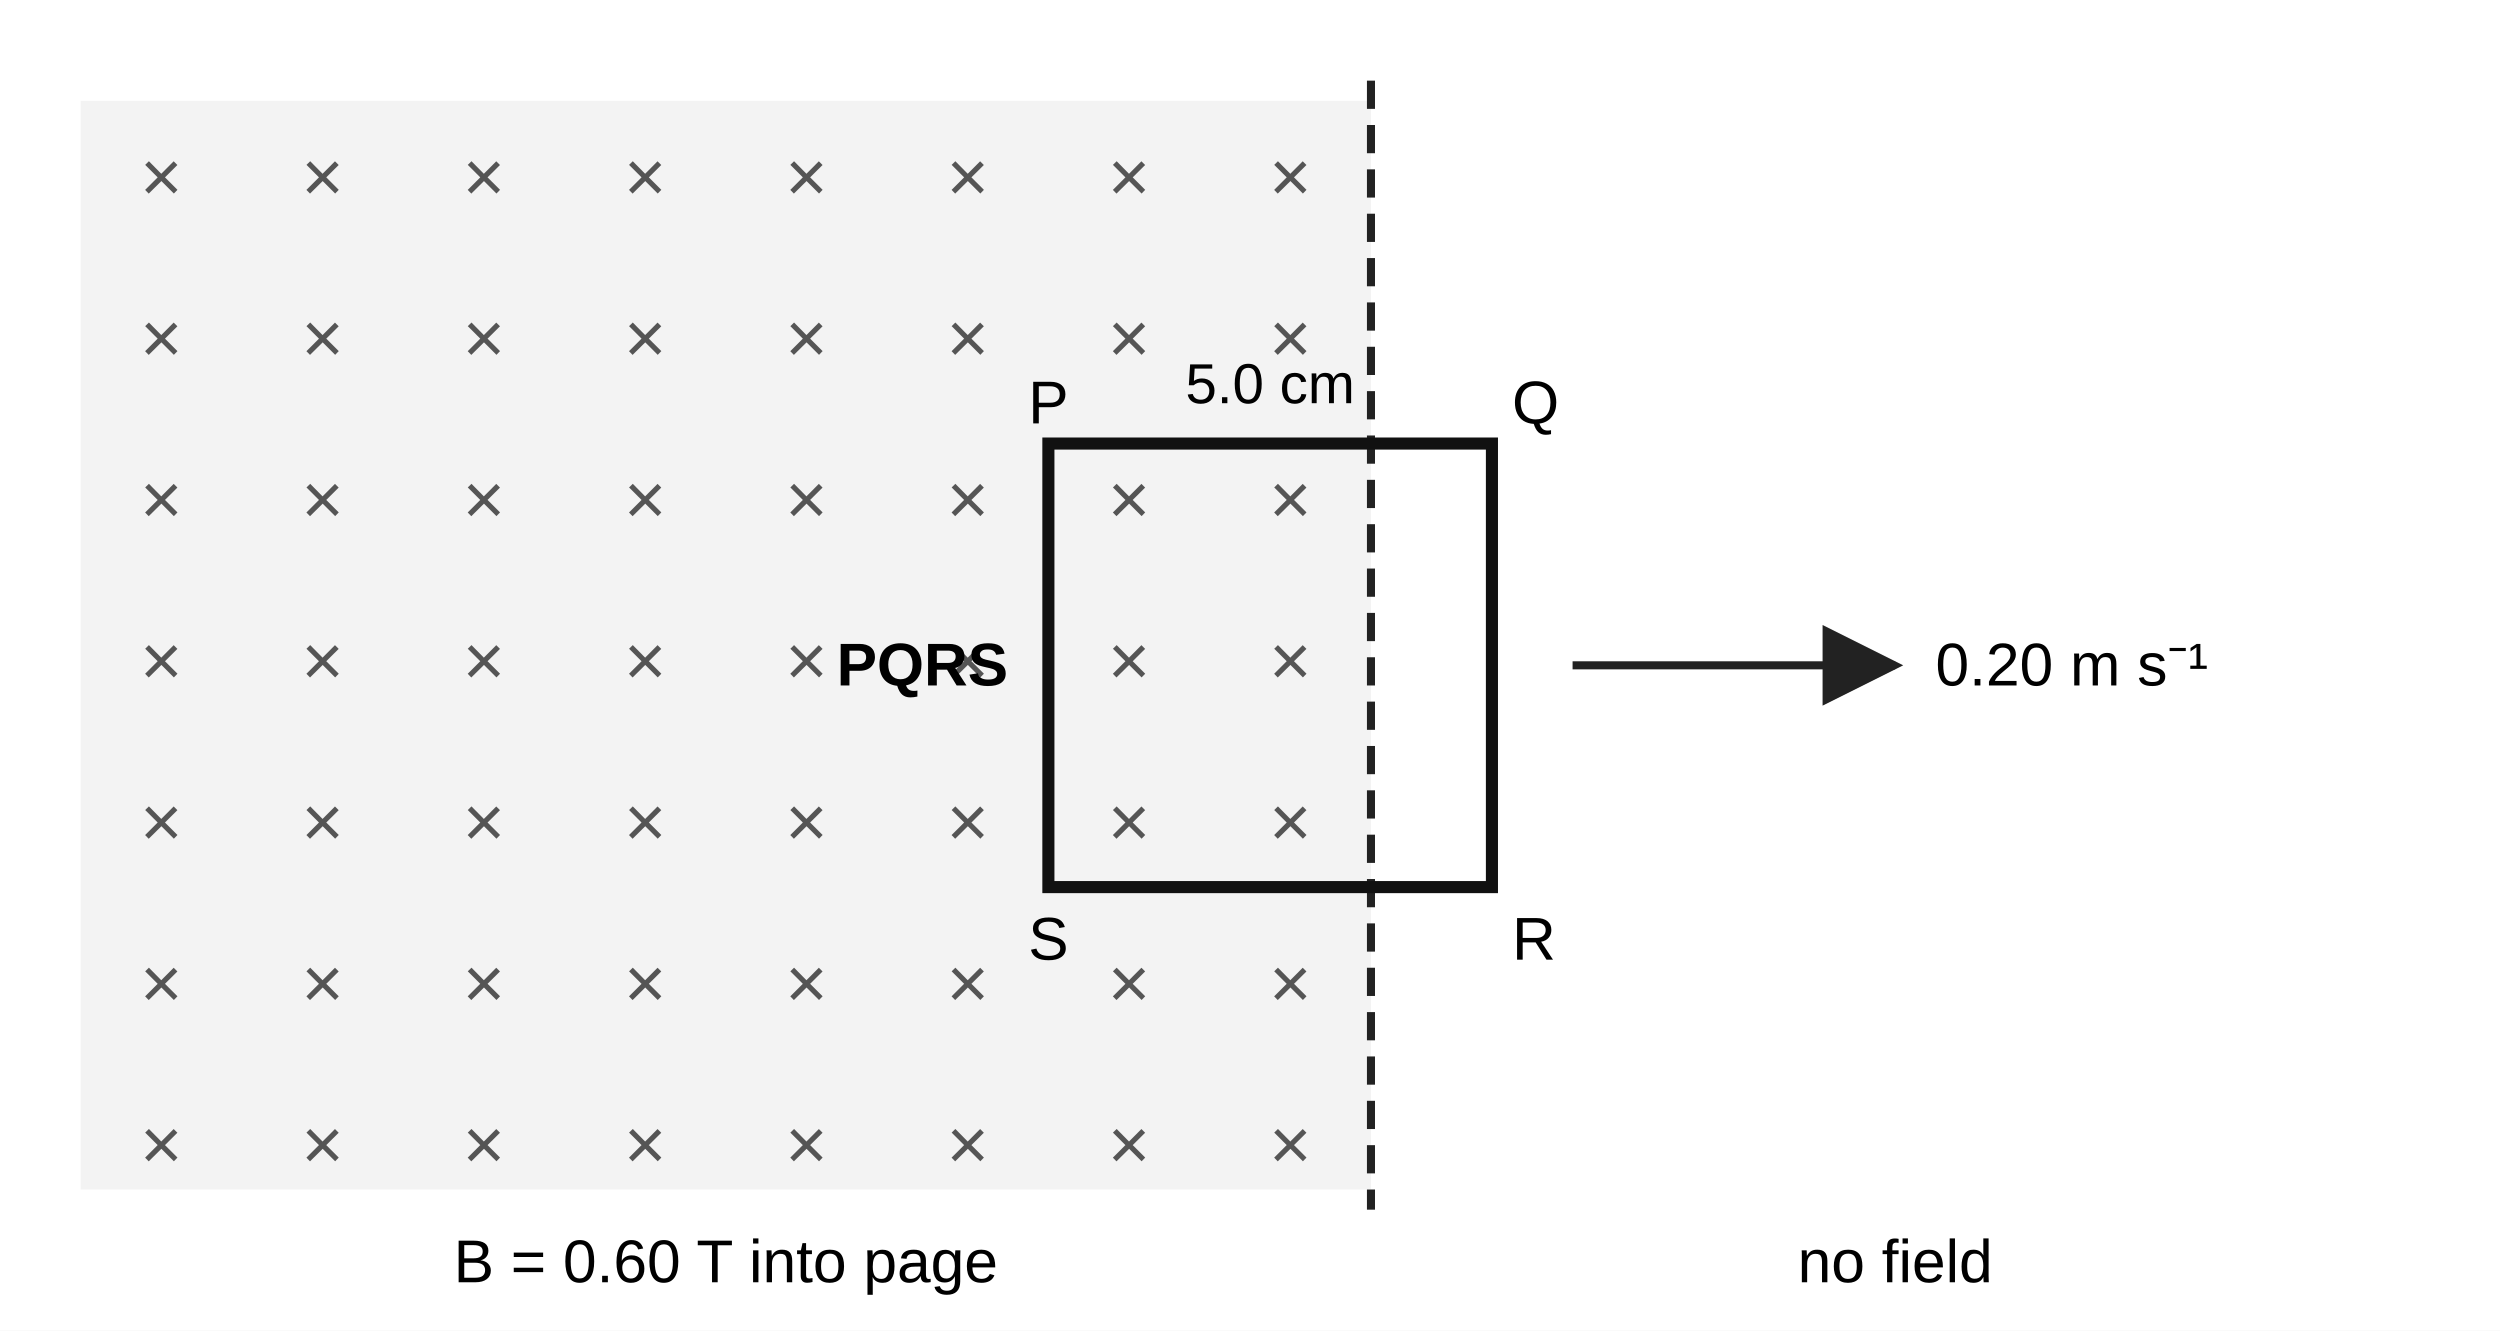
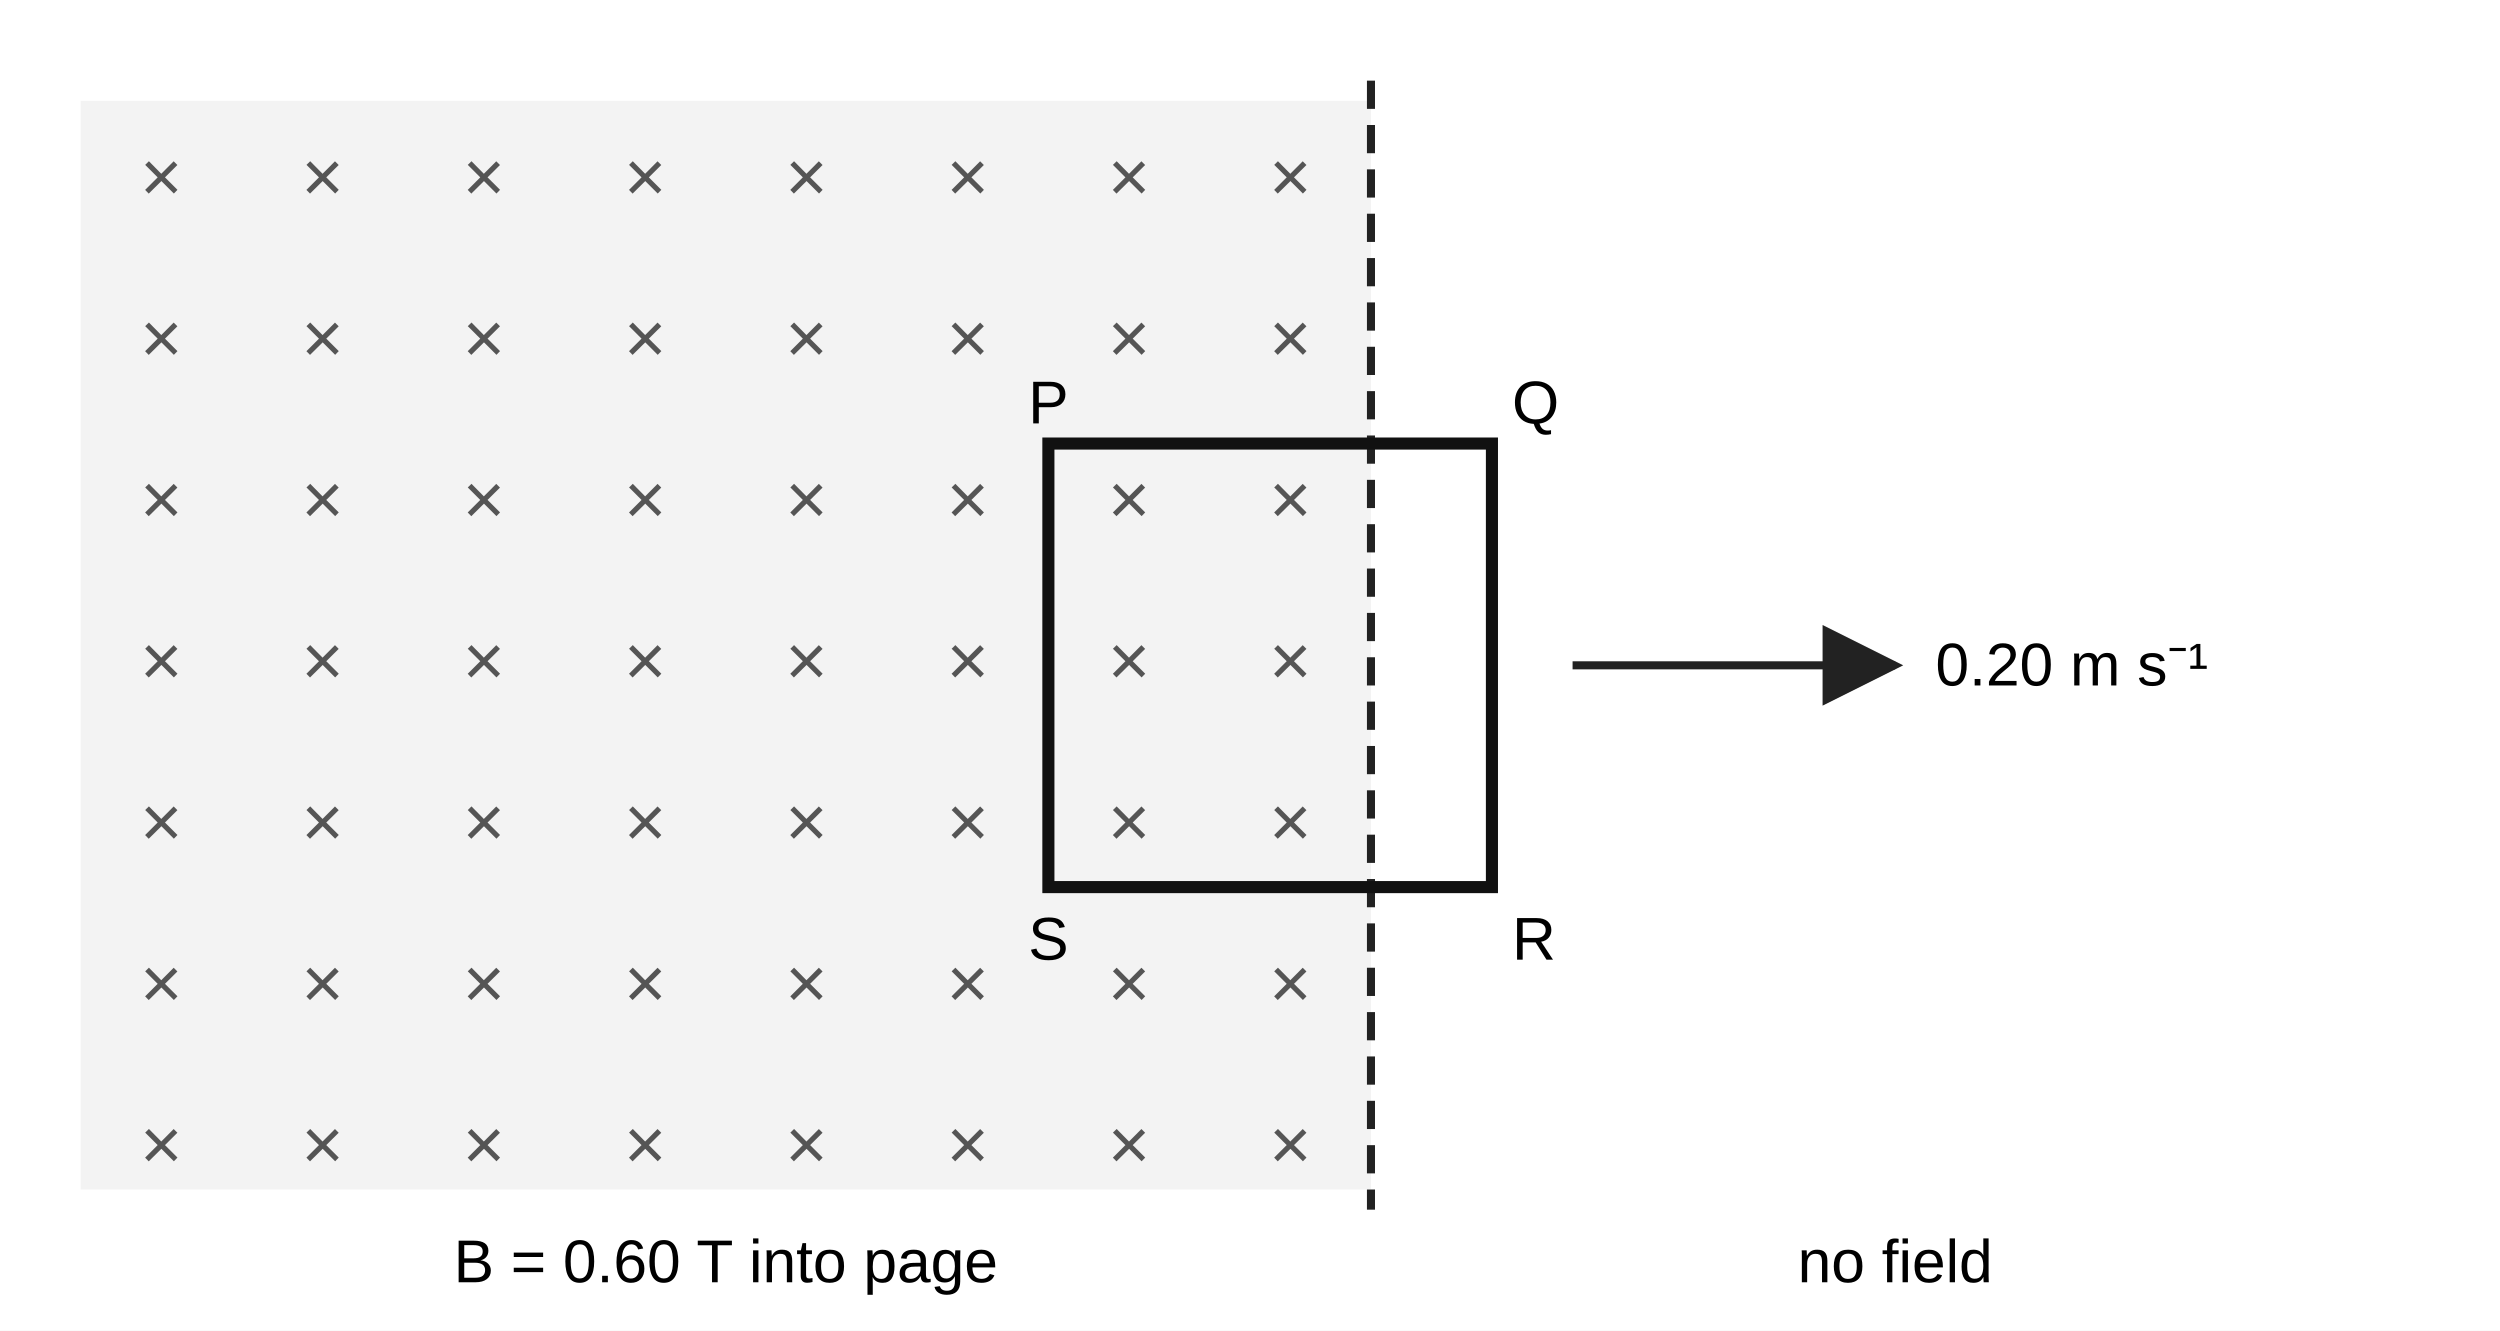
<svg xmlns="http://www.w3.org/2000/svg" width="620" height="330" viewBox="0 0 620 330" font-family="Arial, sans-serif" font-size="16">
  <rect x="0" y="0" width="620" height="330" fill="white" />
  <defs>
    <marker id="ar" markerWidth="10" markerHeight="10" refX="9" refY="5" orient="auto">
      <path d="M0,0 L10,5 L0,10 z" fill="#222" />
    </marker>
  </defs>
  <rect x="20" y="25" width="320" height="270" fill="#f3f3f3" stroke="none" />
  <text x="40" y="50" text-anchor="middle" font-size="18" fill="#555">×</text>
  <text x="40" y="90" text-anchor="middle" font-size="18" fill="#555">×</text>
  <text x="40" y="130" text-anchor="middle" font-size="18" fill="#555">×</text>
  <text x="40" y="170" text-anchor="middle" font-size="18" fill="#555">×</text>
  <text x="40" y="210" text-anchor="middle" font-size="18" fill="#555">×</text>
  <text x="40" y="250" text-anchor="middle" font-size="18" fill="#555">×</text>
  <text x="40" y="290" text-anchor="middle" font-size="18" fill="#555">×</text>
  <text x="80" y="50" text-anchor="middle" font-size="18" fill="#555">×</text>
  <text x="80" y="90" text-anchor="middle" font-size="18" fill="#555">×</text>
  <text x="80" y="130" text-anchor="middle" font-size="18" fill="#555">×</text>
  <text x="80" y="170" text-anchor="middle" font-size="18" fill="#555">×</text>
  <text x="80" y="210" text-anchor="middle" font-size="18" fill="#555">×</text>
  <text x="80" y="250" text-anchor="middle" font-size="18" fill="#555">×</text>
  <text x="80" y="290" text-anchor="middle" font-size="18" fill="#555">×</text>
  <text x="120" y="50" text-anchor="middle" font-size="18" fill="#555">×</text>
  <text x="120" y="90" text-anchor="middle" font-size="18" fill="#555">×</text>
  <text x="120" y="130" text-anchor="middle" font-size="18" fill="#555">×</text>
  <text x="120" y="170" text-anchor="middle" font-size="18" fill="#555">×</text>
  <text x="120" y="210" text-anchor="middle" font-size="18" fill="#555">×</text>
  <text x="120" y="250" text-anchor="middle" font-size="18" fill="#555">×</text>
  <text x="120" y="290" text-anchor="middle" font-size="18" fill="#555">×</text>
  <text x="160" y="50" text-anchor="middle" font-size="18" fill="#555">×</text>
  <text x="160" y="90" text-anchor="middle" font-size="18" fill="#555">×</text>
  <text x="160" y="130" text-anchor="middle" font-size="18" fill="#555">×</text>
  <text x="160" y="170" text-anchor="middle" font-size="18" fill="#555">×</text>
  <text x="160" y="210" text-anchor="middle" font-size="18" fill="#555">×</text>
  <text x="160" y="250" text-anchor="middle" font-size="18" fill="#555">×</text>
  <text x="160" y="290" text-anchor="middle" font-size="18" fill="#555">×</text>
  <text x="200" y="50" text-anchor="middle" font-size="18" fill="#555">×</text>
  <text x="200" y="90" text-anchor="middle" font-size="18" fill="#555">×</text>
  <text x="200" y="130" text-anchor="middle" font-size="18" fill="#555">×</text>
  <text x="200" y="170" text-anchor="middle" font-size="18" fill="#555">×</text>
  <text x="200" y="210" text-anchor="middle" font-size="18" fill="#555">×</text>
  <text x="200" y="250" text-anchor="middle" font-size="18" fill="#555">×</text>
  <text x="200" y="290" text-anchor="middle" font-size="18" fill="#555">×</text>
  <text x="240" y="50" text-anchor="middle" font-size="18" fill="#555">×</text>
  <text x="240" y="90" text-anchor="middle" font-size="18" fill="#555">×</text>
  <text x="240" y="130" text-anchor="middle" font-size="18" fill="#555">×</text>
  <text x="240" y="170" text-anchor="middle" font-size="18" fill="#555">×</text>
  <text x="240" y="210" text-anchor="middle" font-size="18" fill="#555">×</text>
  <text x="240" y="250" text-anchor="middle" font-size="18" fill="#555">×</text>
  <text x="240" y="290" text-anchor="middle" font-size="18" fill="#555">×</text>
  <text x="280" y="50" text-anchor="middle" font-size="18" fill="#555">×</text>
  <text x="280" y="90" text-anchor="middle" font-size="18" fill="#555">×</text>
  <text x="280" y="130" text-anchor="middle" font-size="18" fill="#555">×</text>
  <text x="280" y="170" text-anchor="middle" font-size="18" fill="#555">×</text>
  <text x="280" y="210" text-anchor="middle" font-size="18" fill="#555">×</text>
  <text x="280" y="250" text-anchor="middle" font-size="18" fill="#555">×</text>
  <text x="280" y="290" text-anchor="middle" font-size="18" fill="#555">×</text>
  <text x="320" y="50" text-anchor="middle" font-size="18" fill="#555">×</text>
  <text x="320" y="90" text-anchor="middle" font-size="18" fill="#555">×</text>
  <text x="320" y="130" text-anchor="middle" font-size="18" fill="#555">×</text>
  <text x="320" y="170" text-anchor="middle" font-size="18" fill="#555">×</text>
  <text x="320" y="210" text-anchor="middle" font-size="18" fill="#555">×</text>
  <text x="320" y="250" text-anchor="middle" font-size="18" fill="#555">×</text>
  <text x="320" y="290" text-anchor="middle" font-size="18" fill="#555">×</text>
  <line x1="340" y1="20" x2="340" y2="300" stroke="#222" stroke-width="2" stroke-dasharray="7,4" />
  <text x="180" y="318" text-anchor="middle" font-size="15">B = 0.60 T into page</text>
  <text x="470" y="318" text-anchor="middle" font-size="15">no field</text>
  <rect x="260" y="110" width="110" height="110" fill="none" stroke="#111" stroke-width="3" />
-   <text x="250" y="170" text-anchor="end" font-size="15" font-weight="bold">PQRS</text>
  <text x="255" y="105" font-size="15">P</text>
  <text x="375" y="105" font-size="15">Q</text>
  <text x="375" y="238" font-size="15">R</text>
  <text x="255" y="238" font-size="15">S</text>
  <line x1="390" y1="165" x2="470" y2="165" stroke="#222" stroke-width="2" marker-end="url(#ar)" />
  <text x="480" y="170" font-size="15">0.20 m s⁻¹</text>
-   <text x="315" y="100" text-anchor="middle" font-size="14">5.0 cm</text>
</svg>
